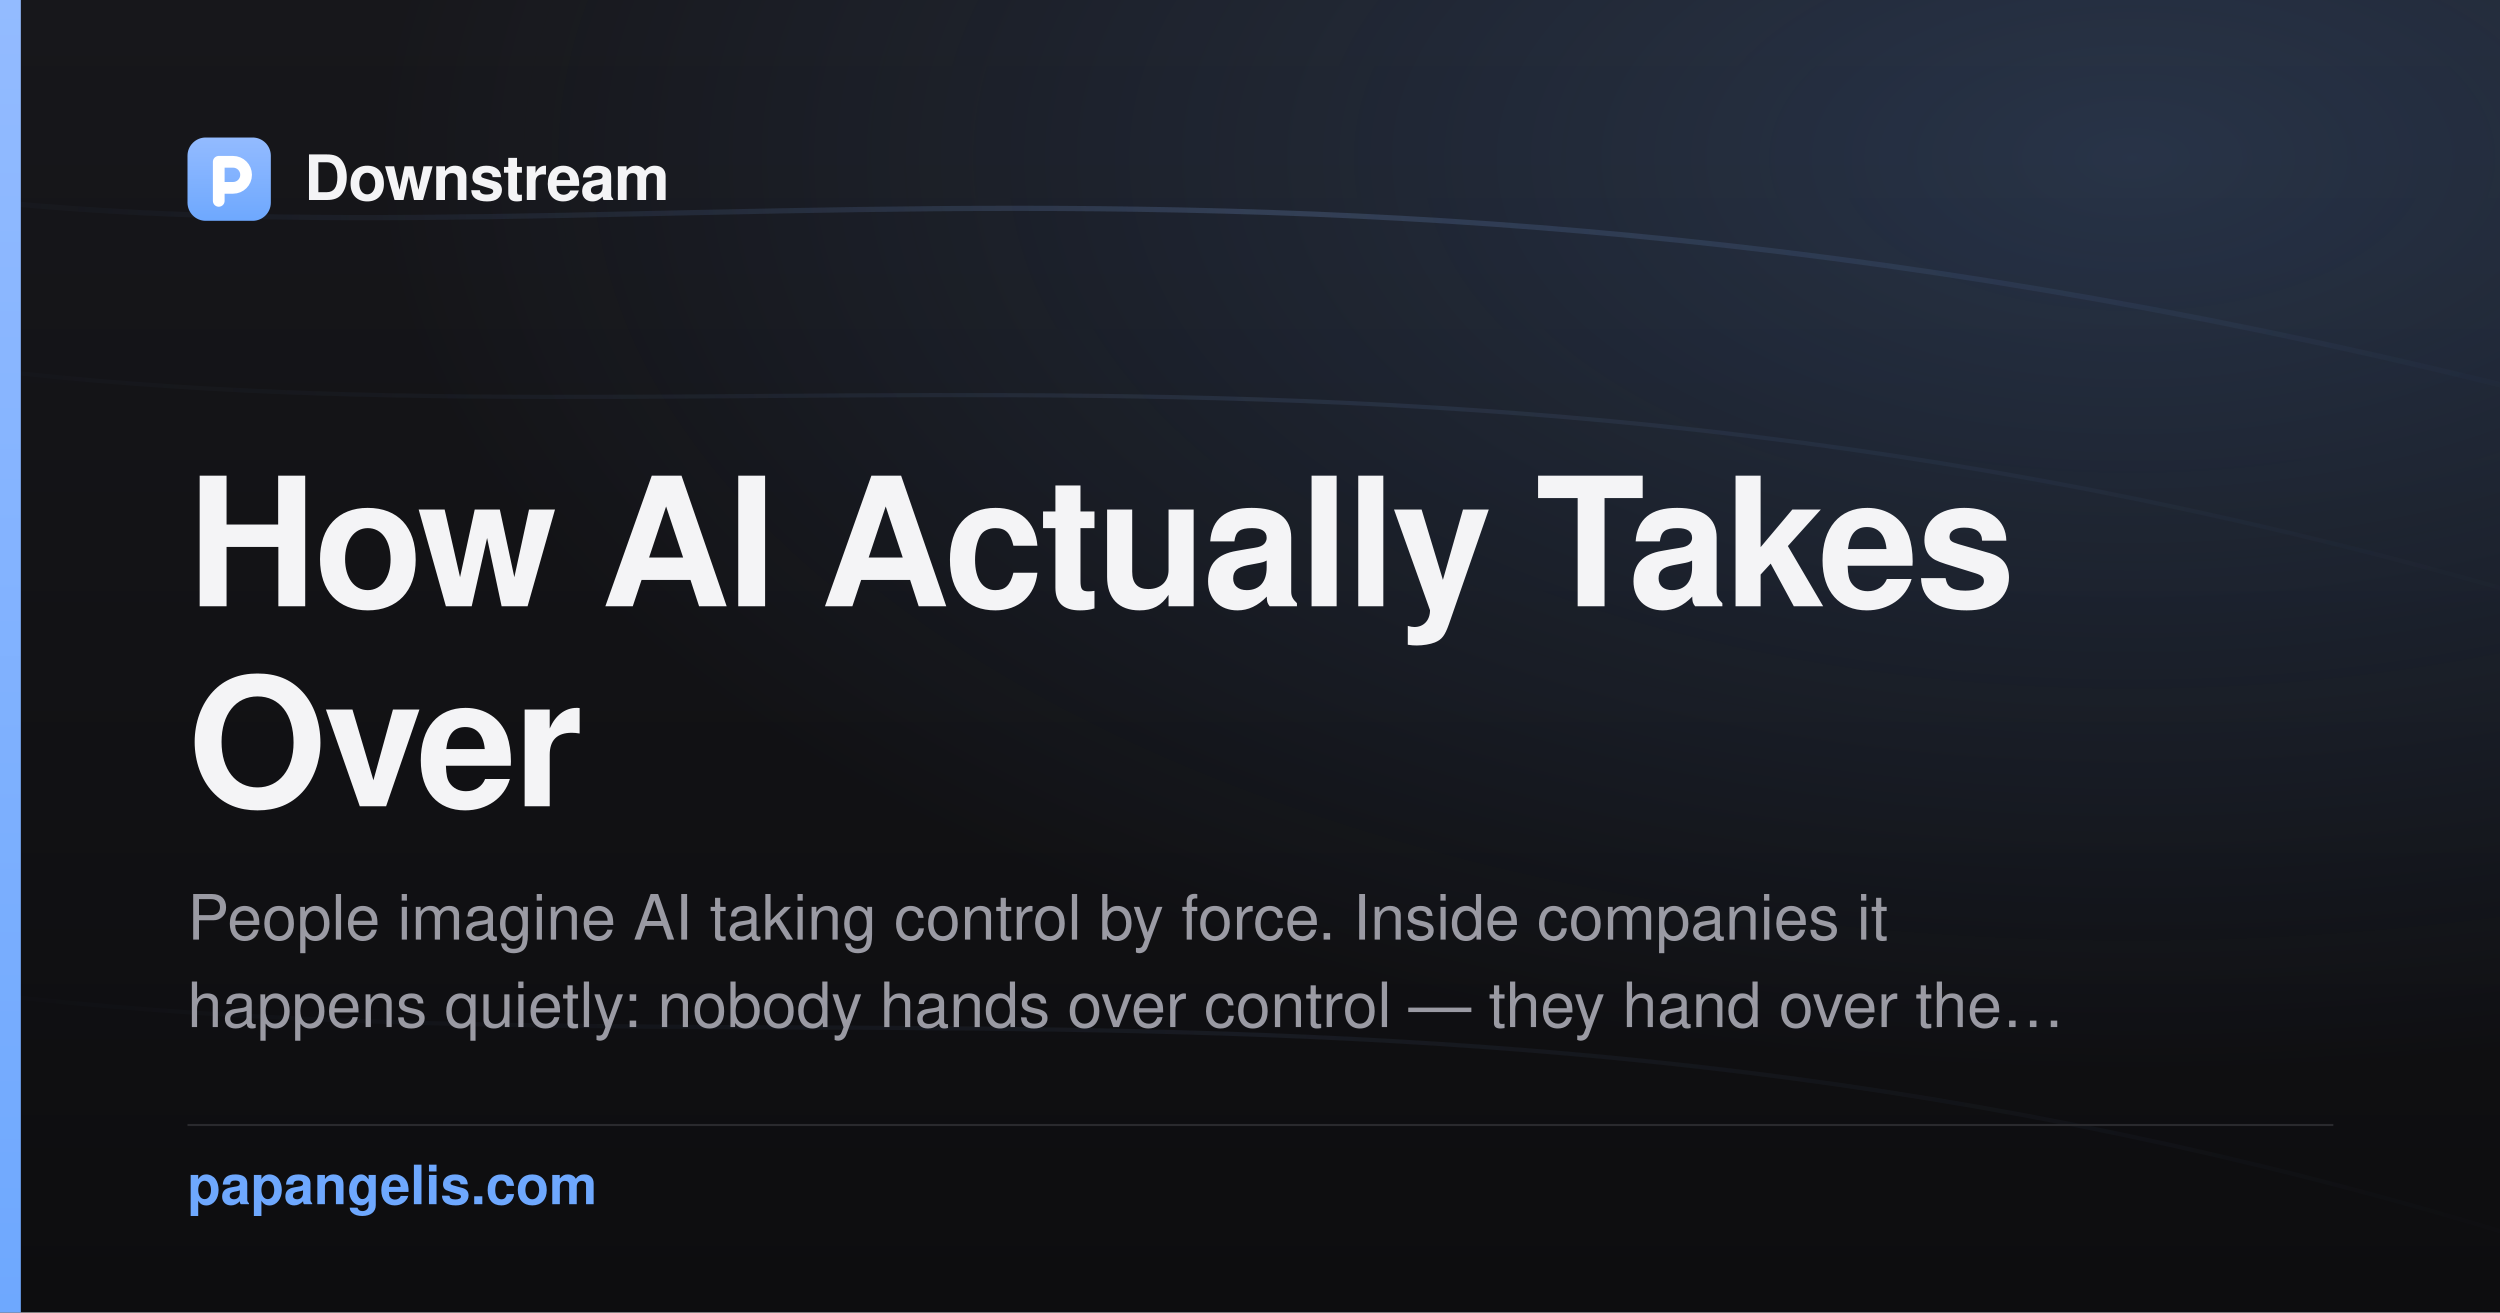
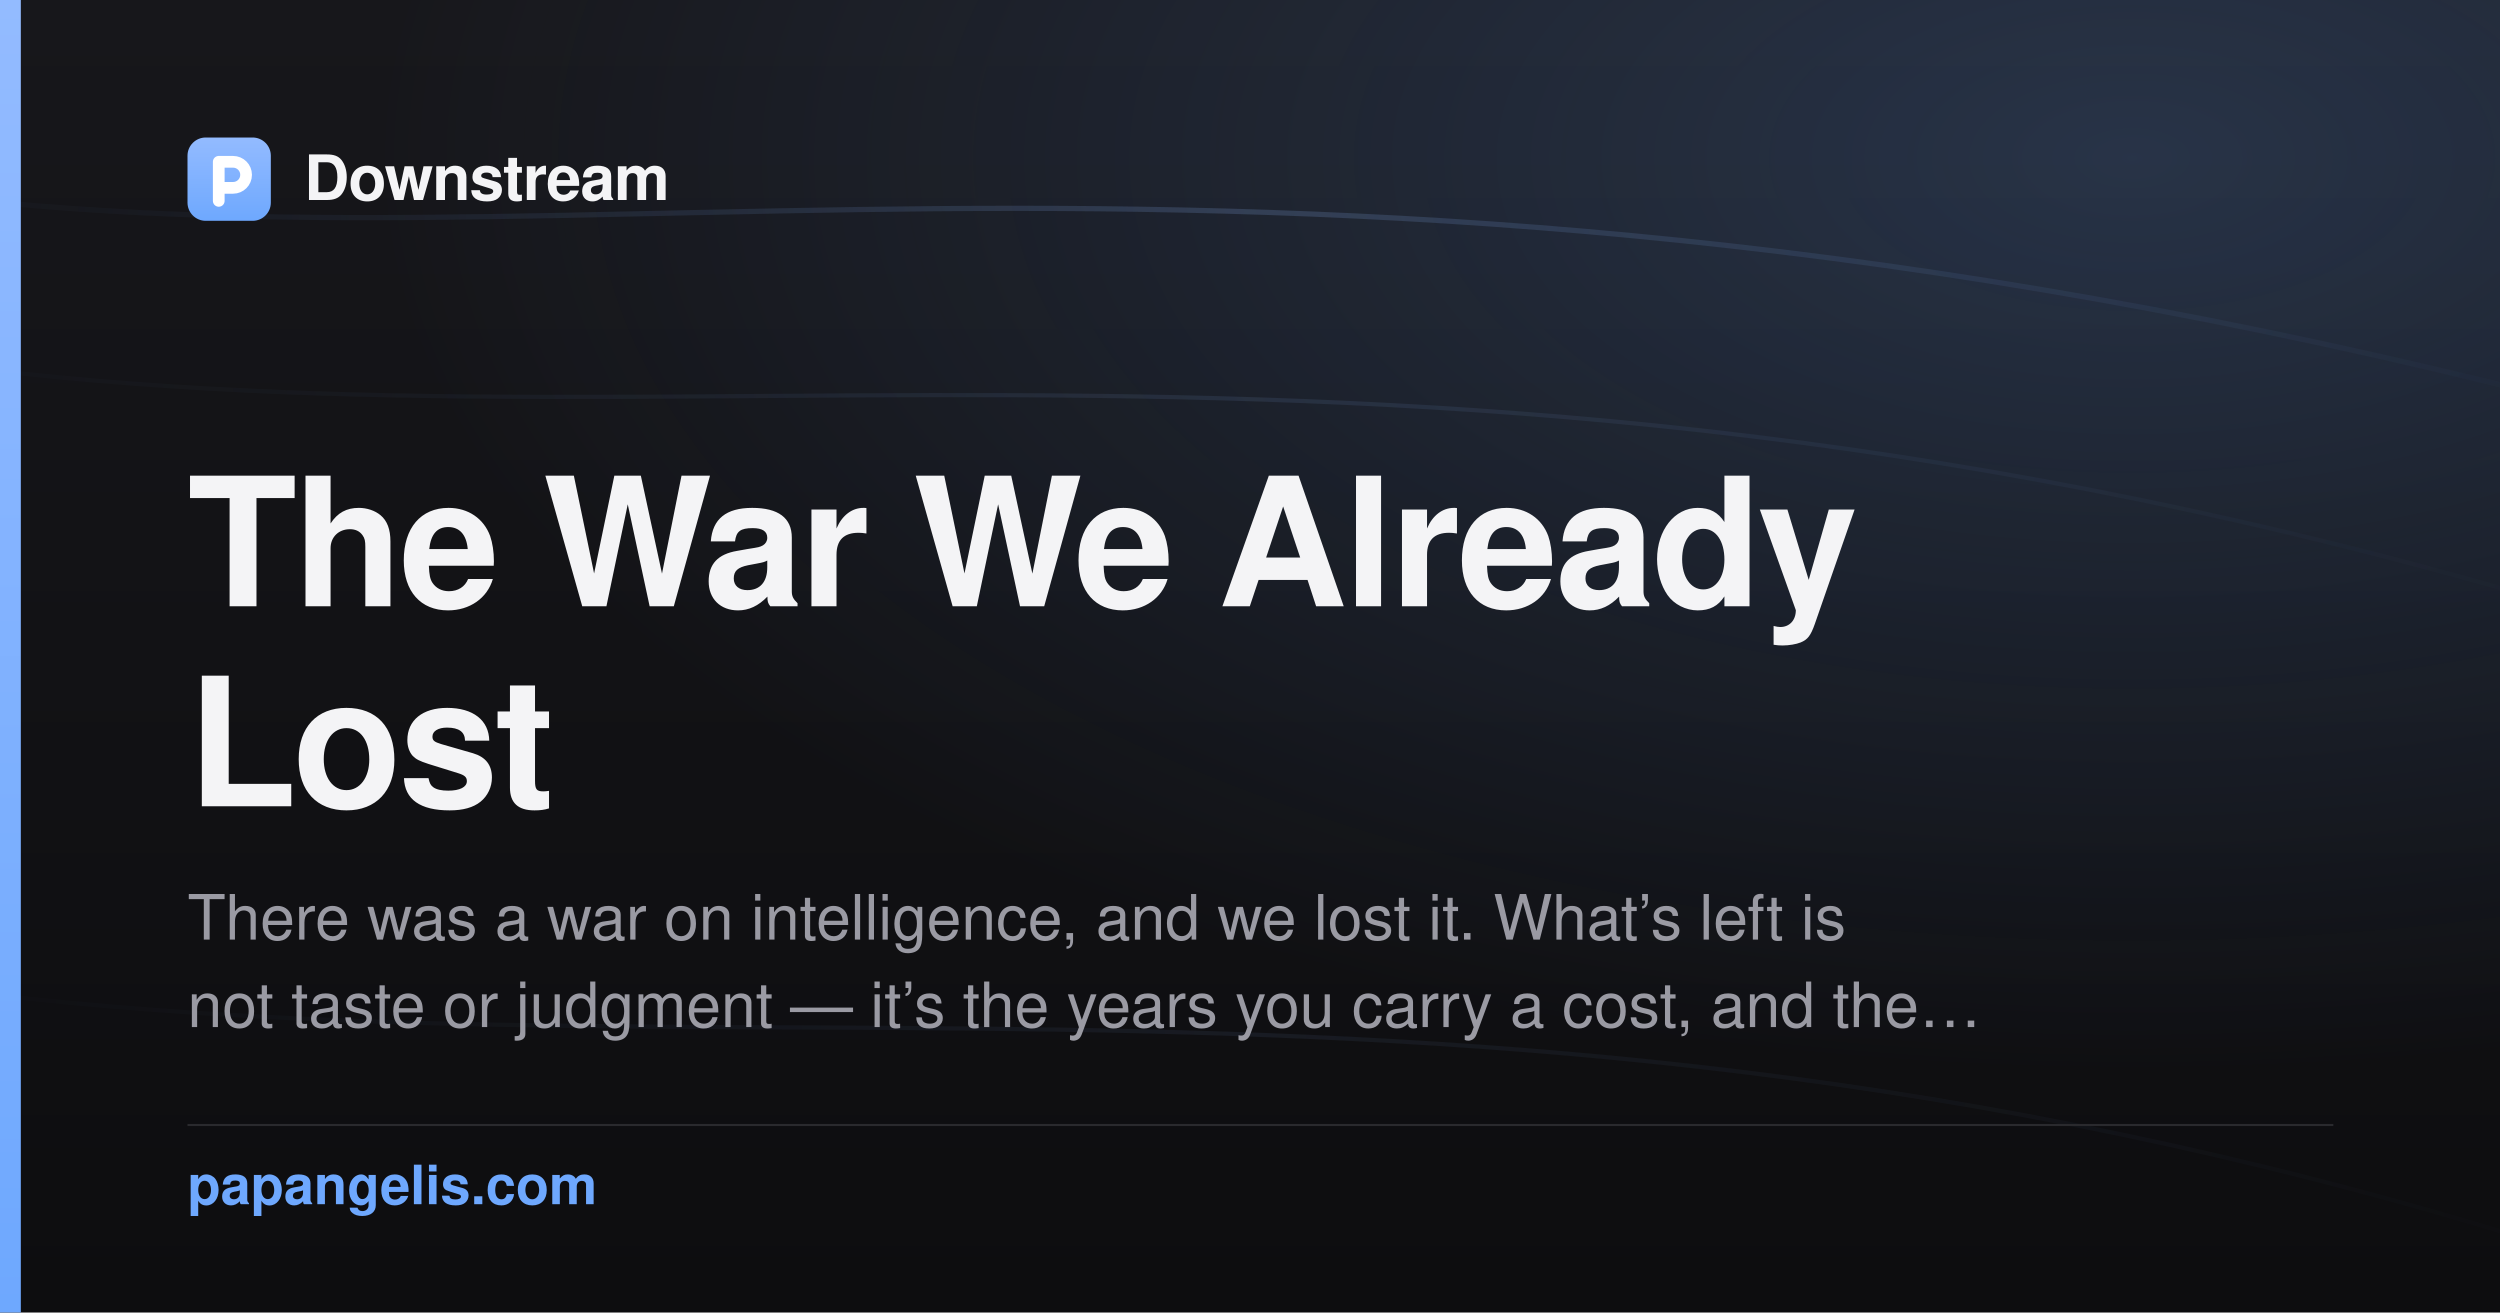
<svg xmlns="http://www.w3.org/2000/svg" width="1200" height="630" viewBox="0 0 1200 630">
  <defs>
    <linearGradient id="bg" x1="0" y1="0" x2="0" y2="1">
      <stop offset="0" stop-color="#17171b" />
      <stop offset="1" stop-color="#0d0d0f" />
    </linearGradient>
    <radialGradient id="glow" cx="0.85" cy="0.12" r="0.7">
      <stop offset="0" stop-color="#6ea8fe" stop-opacity="0.20" />
      <stop offset="1" stop-color="#6ea8fe" stop-opacity="0" />
    </radialGradient>
    <linearGradient id="bar" x1="0" y1="0" x2="0" y2="1">
      <stop offset="0" stop-color="#93bbff" />
      <stop offset="1" stop-color="#6ea8fe" />
    </linearGradient>
    <linearGradient id="stream" x1="0" y1="0" x2="1" y2="0">
      <stop offset="0" stop-color="#6ea8fe" stop-opacity="0" />
      <stop offset="0.5" stop-color="#93bbff" />
      <stop offset="1" stop-color="#6ea8fe" stop-opacity="0" />
    </linearGradient>
  </defs>
  <g font-family="'Helvetica Neue', Helvetica, Arial, sans-serif">
    <rect width="1200" height="630" fill="url(#bg)" />
    <rect width="1200" height="630" fill="url(#glow)" />
    <path d="M -60 90 C 280 140, 620 30, 1260 200" fill="none" stroke="url(#stream)" stroke-width="2.5" stroke-opacity="0.18" />
    <path d="M -60 170 C 320 230, 680 120, 1260 300" fill="none" stroke="url(#stream)" stroke-width="2" stroke-opacity="0.1" />
    <path d="M -60 470 C 340 530, 720 430, 1260 610" fill="none" stroke="url(#stream)" stroke-width="2" stroke-opacity="0.07" />
    <rect x="0" y="0" width="10" height="630" fill="url(#bar)" />
    <g>
      <g>
        <rect x="90" y="66" width="40" height="40" rx="8.75" fill="url(#bar)" />
        <path d="M 105 96.417 V 77.667 h 6.875 a 6.25 6.25 0 0 1 0 12.5 H 105" fill="none" stroke="#ffffff" stroke-width="5.625" stroke-linecap="round" stroke-linejoin="round" />
      </g>
      <text x="146" y="96" font-size="30" font-weight="700" letter-spacing="-0.5" fill="#f4f4f6">Downstream</text>
    </g>
-     <text x="90" y="291" font-size="86" font-weight="700" letter-spacing="-1.5" fill="#f4f4f6">How AI Actually Takes</text>
-     <text x="90" y="387" font-size="86" font-weight="700" letter-spacing="-1.5" fill="#f4f4f6">Over</text>
-     <text x="90" y="451" font-size="30" font-weight="400" fill="#9a9aa3">People imagine AI taking control by force. Inside companies it</text>
-     <text x="90" y="493" font-size="30" font-weight="400" fill="#9a9aa3">happens quietly: nobody hands over control — they hand over the…</text>
+     <text x="90" y="291" font-size="86" font-weight="700" letter-spacing="-1.5" fill="#f4f4f6">The War We Already</text>
+     <text x="90" y="387" font-size="86" font-weight="700" letter-spacing="-1.5" fill="#f4f4f6">Lost</text>
+     <text x="90" y="451" font-size="30" font-weight="400" fill="#9a9aa3">There was a war on intelligence, and we lost it. What’s left is</text>
+     <text x="90" y="493" font-size="30" font-weight="400" fill="#9a9aa3">not taste or judgment — it’s the years you carry a cost, and the…</text>
    <line x1="90" y1="540" x2="1120" y2="540" stroke="#2a2a2e" stroke-width="1" />
    <text x="90" y="578" font-size="26" font-weight="600" fill="#6ea8fe">papangelis.com</text>
  </g>
</svg>
